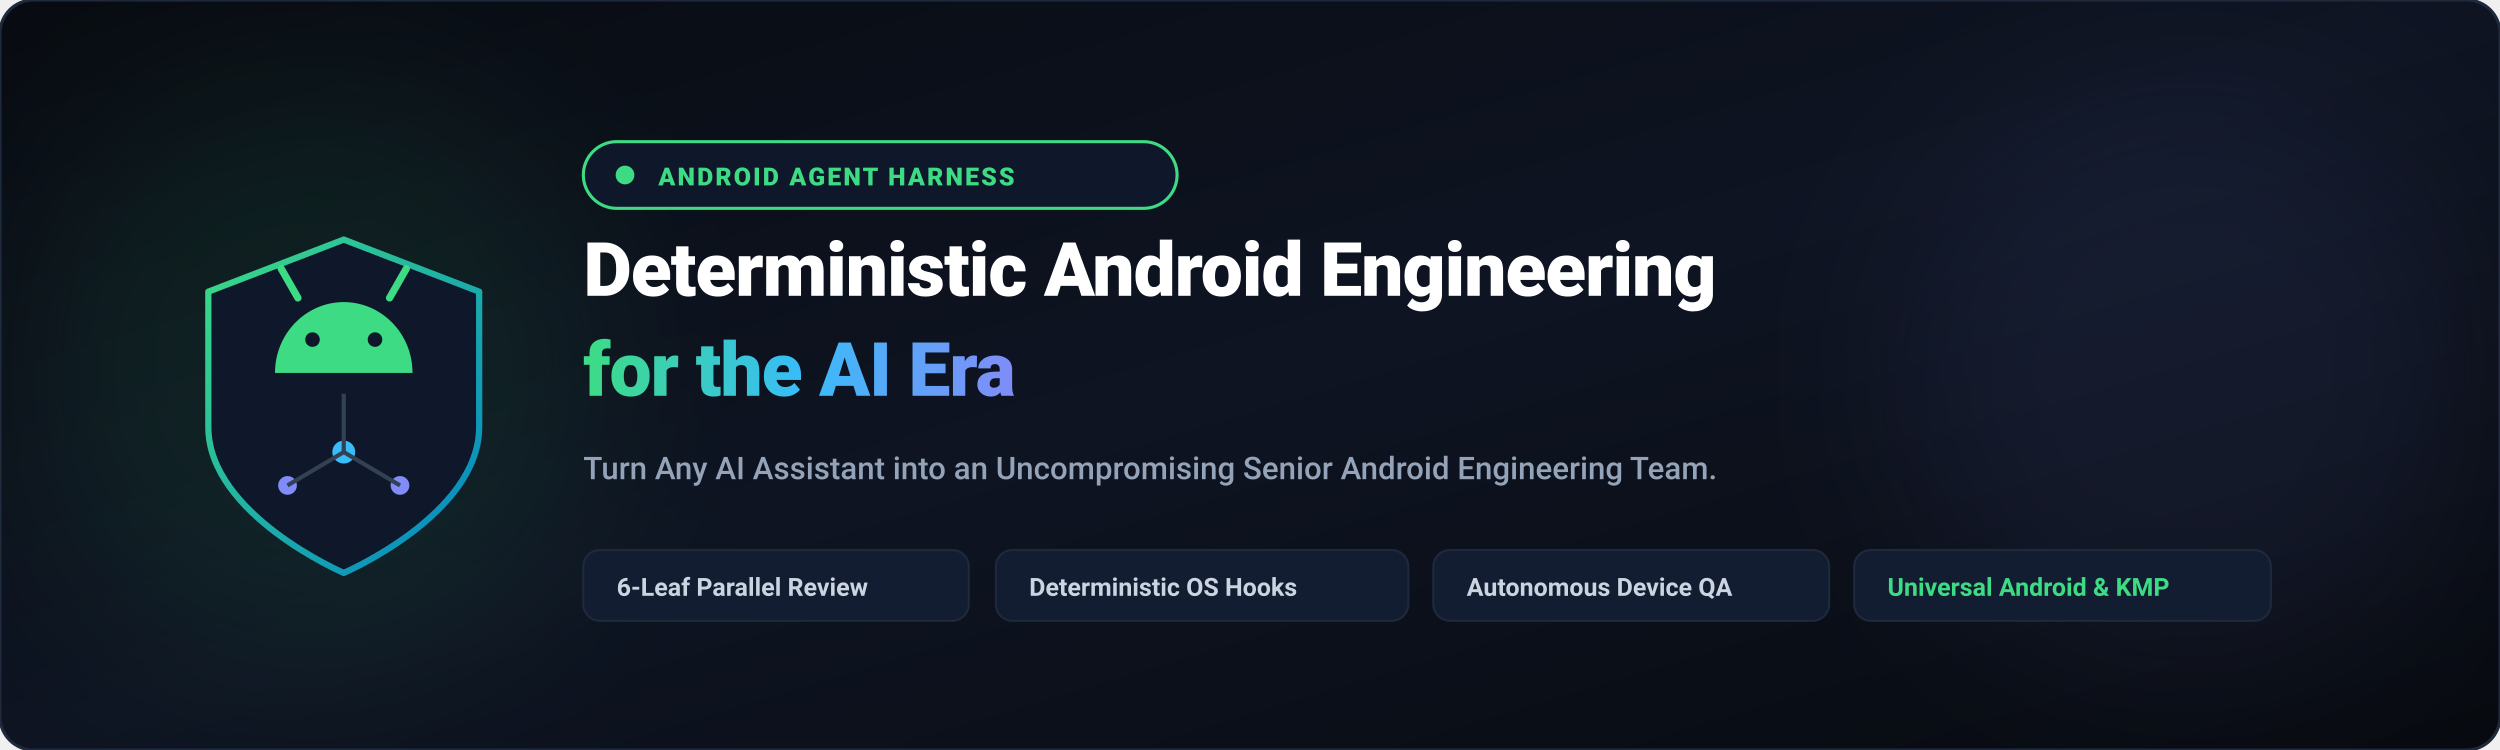
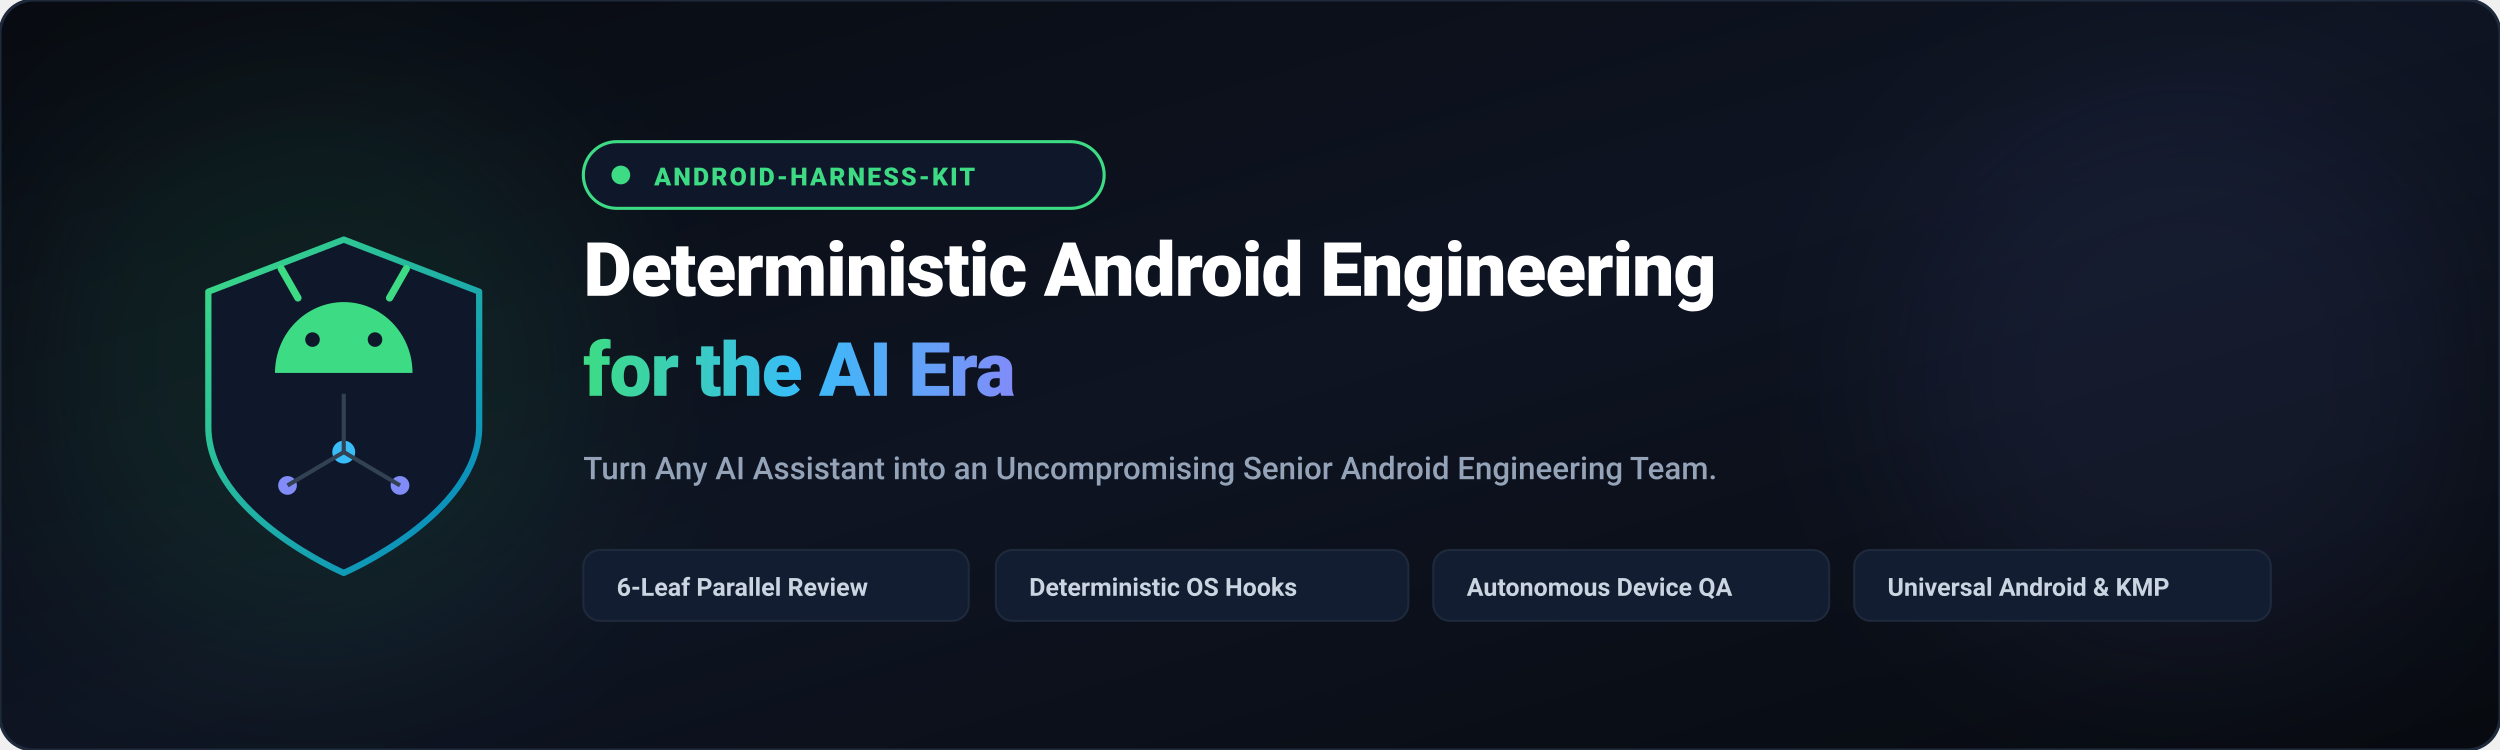
<svg xmlns="http://www.w3.org/2000/svg" viewBox="0 0 1200 360" width="1200" height="360">
  <defs>
    <linearGradient id="hero-bg" x1="0%" y1="0%" x2="100%" y2="100%">
      <stop offset="0%" stop-color="#080B11" />
      <stop offset="50%" stop-color="#0E1422" />
      <stop offset="100%" stop-color="#070A0F" />
    </linearGradient>
    <linearGradient id="accent-grad" x1="0%" y1="0%" x2="100%" y2="0%">
      <stop offset="0%" stop-color="#3DDC84" />
      <stop offset="50%" stop-color="#38BDF8" />
      <stop offset="100%" stop-color="#818CF8" />
    </linearGradient>
    <linearGradient id="shield-grad" x1="0%" y1="0%" x2="100%" y2="100%">
      <stop offset="0%" stop-color="#3DDC84" />
      <stop offset="100%" stop-color="#0284C7" />
    </linearGradient>
    <filter id="subtle-glow" x="-20%" y="-20%" width="140%" height="140%">
      <feGaussianBlur stdDeviation="40" result="blur" />
    </filter>
  </defs>
  <rect width="1200" height="360" rx="16" fill="url(#hero-bg)" stroke="#1E293B" stroke-width="1.5" />
  <circle cx="150" cy="180" r="140" fill="#3DDC84" opacity="0.08" filter="url(#subtle-glow)" />
  <circle cx="1050" cy="180" r="140" fill="#818CF8" opacity="0.08" filter="url(#subtle-glow)" />
  <g transform="translate(90, 105)">
    <path d="M75 10 L140 35 L140 100 C140 142 75 170 75 170 C75 170 10 142 10 100 L10 35 Z" fill="#0F172A" stroke="url(#shield-grad)" stroke-width="3" stroke-linejoin="round" />
    <path d="M42 74 C42 55 57 40 75 40 C93 40 108 55 108 74 Z" fill="#3DDC84" />
    <line x1="53" y1="38" x2="45" y2="24" stroke="#3DDC84" stroke-width="3.5" stroke-linecap="round" />
    <line x1="97" y1="38" x2="105" y2="24" stroke="#3DDC84" stroke-width="3.5" stroke-linecap="round" />
    <circle cx="60" cy="58" r="3.5" fill="#0F172A" />
    <circle cx="90" cy="58" r="3.5" fill="#0F172A" />
    <circle cx="75" cy="112" r="5.5" fill="#38BDF8" />
    <circle cx="48" cy="128" r="4.5" fill="#818CF8" />
    <circle cx="102" cy="128" r="4.5" fill="#818CF8" />
    <line x1="75" y1="112" x2="48" y2="128" stroke="#334155" stroke-width="2" />
    <line x1="75" y1="112" x2="102" y2="128" stroke="#334155" stroke-width="2" />
    <line x1="75" y1="84" x2="75" y2="112" stroke="#334155" stroke-width="2" />
  </g>
  <g transform="translate(280, 0)">
    <g transform="translate(0, 68)">
-       <rect width="285" height="32" rx="16" fill="#0F172A" stroke="#3DDC84" stroke-width="1.5" />
-       <circle cx="20" cy="16" r="4.5" fill="#3DDC84" />
-       <text x="36" y="21" fill="#3DDC84" font-family="-apple-system, BlinkMacSystemFont, 'Segoe UI', Roboto, sans-serif" font-size="12" font-weight="800" letter-spacing="1">ANDROID AGENT HARNESS</text>
+       <rect width="250" height="32" rx="16" fill="#0F172A" stroke="#3DDC84" stroke-width="1.5" />
+       <circle cx="18" cy="16" r="4.5" fill="#3DDC84" />
+       <text x="34" y="21" fill="#3DDC84" font-family="-apple-system, BlinkMacSystemFont, 'Segoe UI', Roboto, sans-serif" font-size="12" font-weight="800" letter-spacing="1">ANDROID-HARNESS-KIT</text>
    </g>
    <text x="0" y="142" fill="#FFFFFF" font-family="-apple-system, BlinkMacSystemFont, 'Segoe UI', Roboto, sans-serif" font-size="36" font-weight="900" letter-spacing="-0.5">
      Deterministic Android Engineering
    </text>
    <text x="0" y="190" fill="url(#accent-grad)" font-family="-apple-system, BlinkMacSystemFont, 'Segoe UI', Roboto, sans-serif" font-size="36" font-weight="900" letter-spacing="-0.5">
      for the AI Era
    </text>
    <text x="0" y="230" fill="#94A3B8" font-family="-apple-system, BlinkMacSystemFont, 'Segoe UI', Roboto, sans-serif" font-size="15" font-weight="500">
      Turn Any AI Assistant into an Uncompromising Senior Android Engineering Team.
    </text>
    <g transform="translate(0, 264)">
      <rect x="0" y="0" width="185" height="34" rx="8" fill="#131D31" stroke="#1E293B" stroke-width="1" />
      <text x="16" y="22" fill="#CBD5E1" font-family="-apple-system, BlinkMacSystemFont, 'Segoe UI', Roboto, sans-serif" font-size="12" font-weight="600">6-Leaf Parallel Review</text>
      <rect x="198" y="0" width="198" height="34" rx="8" fill="#131D31" stroke="#1E293B" stroke-width="1" />
      <text x="214" y="22" fill="#CBD5E1" font-family="-apple-system, BlinkMacSystemFont, 'Segoe UI', Roboto, sans-serif" font-size="12" font-weight="600">Deterministic OS Hooks</text>
      <rect x="408" y="0" width="190" height="34" rx="8" fill="#131D31" stroke="#1E293B" stroke-width="1" />
      <text x="424" y="22" fill="#CBD5E1" font-family="-apple-system, BlinkMacSystemFont, 'Segoe UI', Roboto, sans-serif" font-size="12" font-weight="600">Autonomous Device QA</text>
      <rect x="610" y="0" width="200" height="34" rx="8" fill="#131D31" stroke="#1E293B" stroke-width="1" />
-       <text x="626" y="22" fill="#3DDC84" font-family="-apple-system, BlinkMacSystemFont, 'Segoe UI', Roboto, sans-serif" font-size="12" font-weight="700">Universal Android &amp; KMP</text>
+       <text x="626" y="22" fill="#CBD5E1" font-family="-apple-system, BlinkMacSystemFont, 'Segoe UI', Roboto, sans-serif" font-size="12" font-weight="600">Universal Android &amp; KMP</text>
    </g>
  </g>
</svg>
